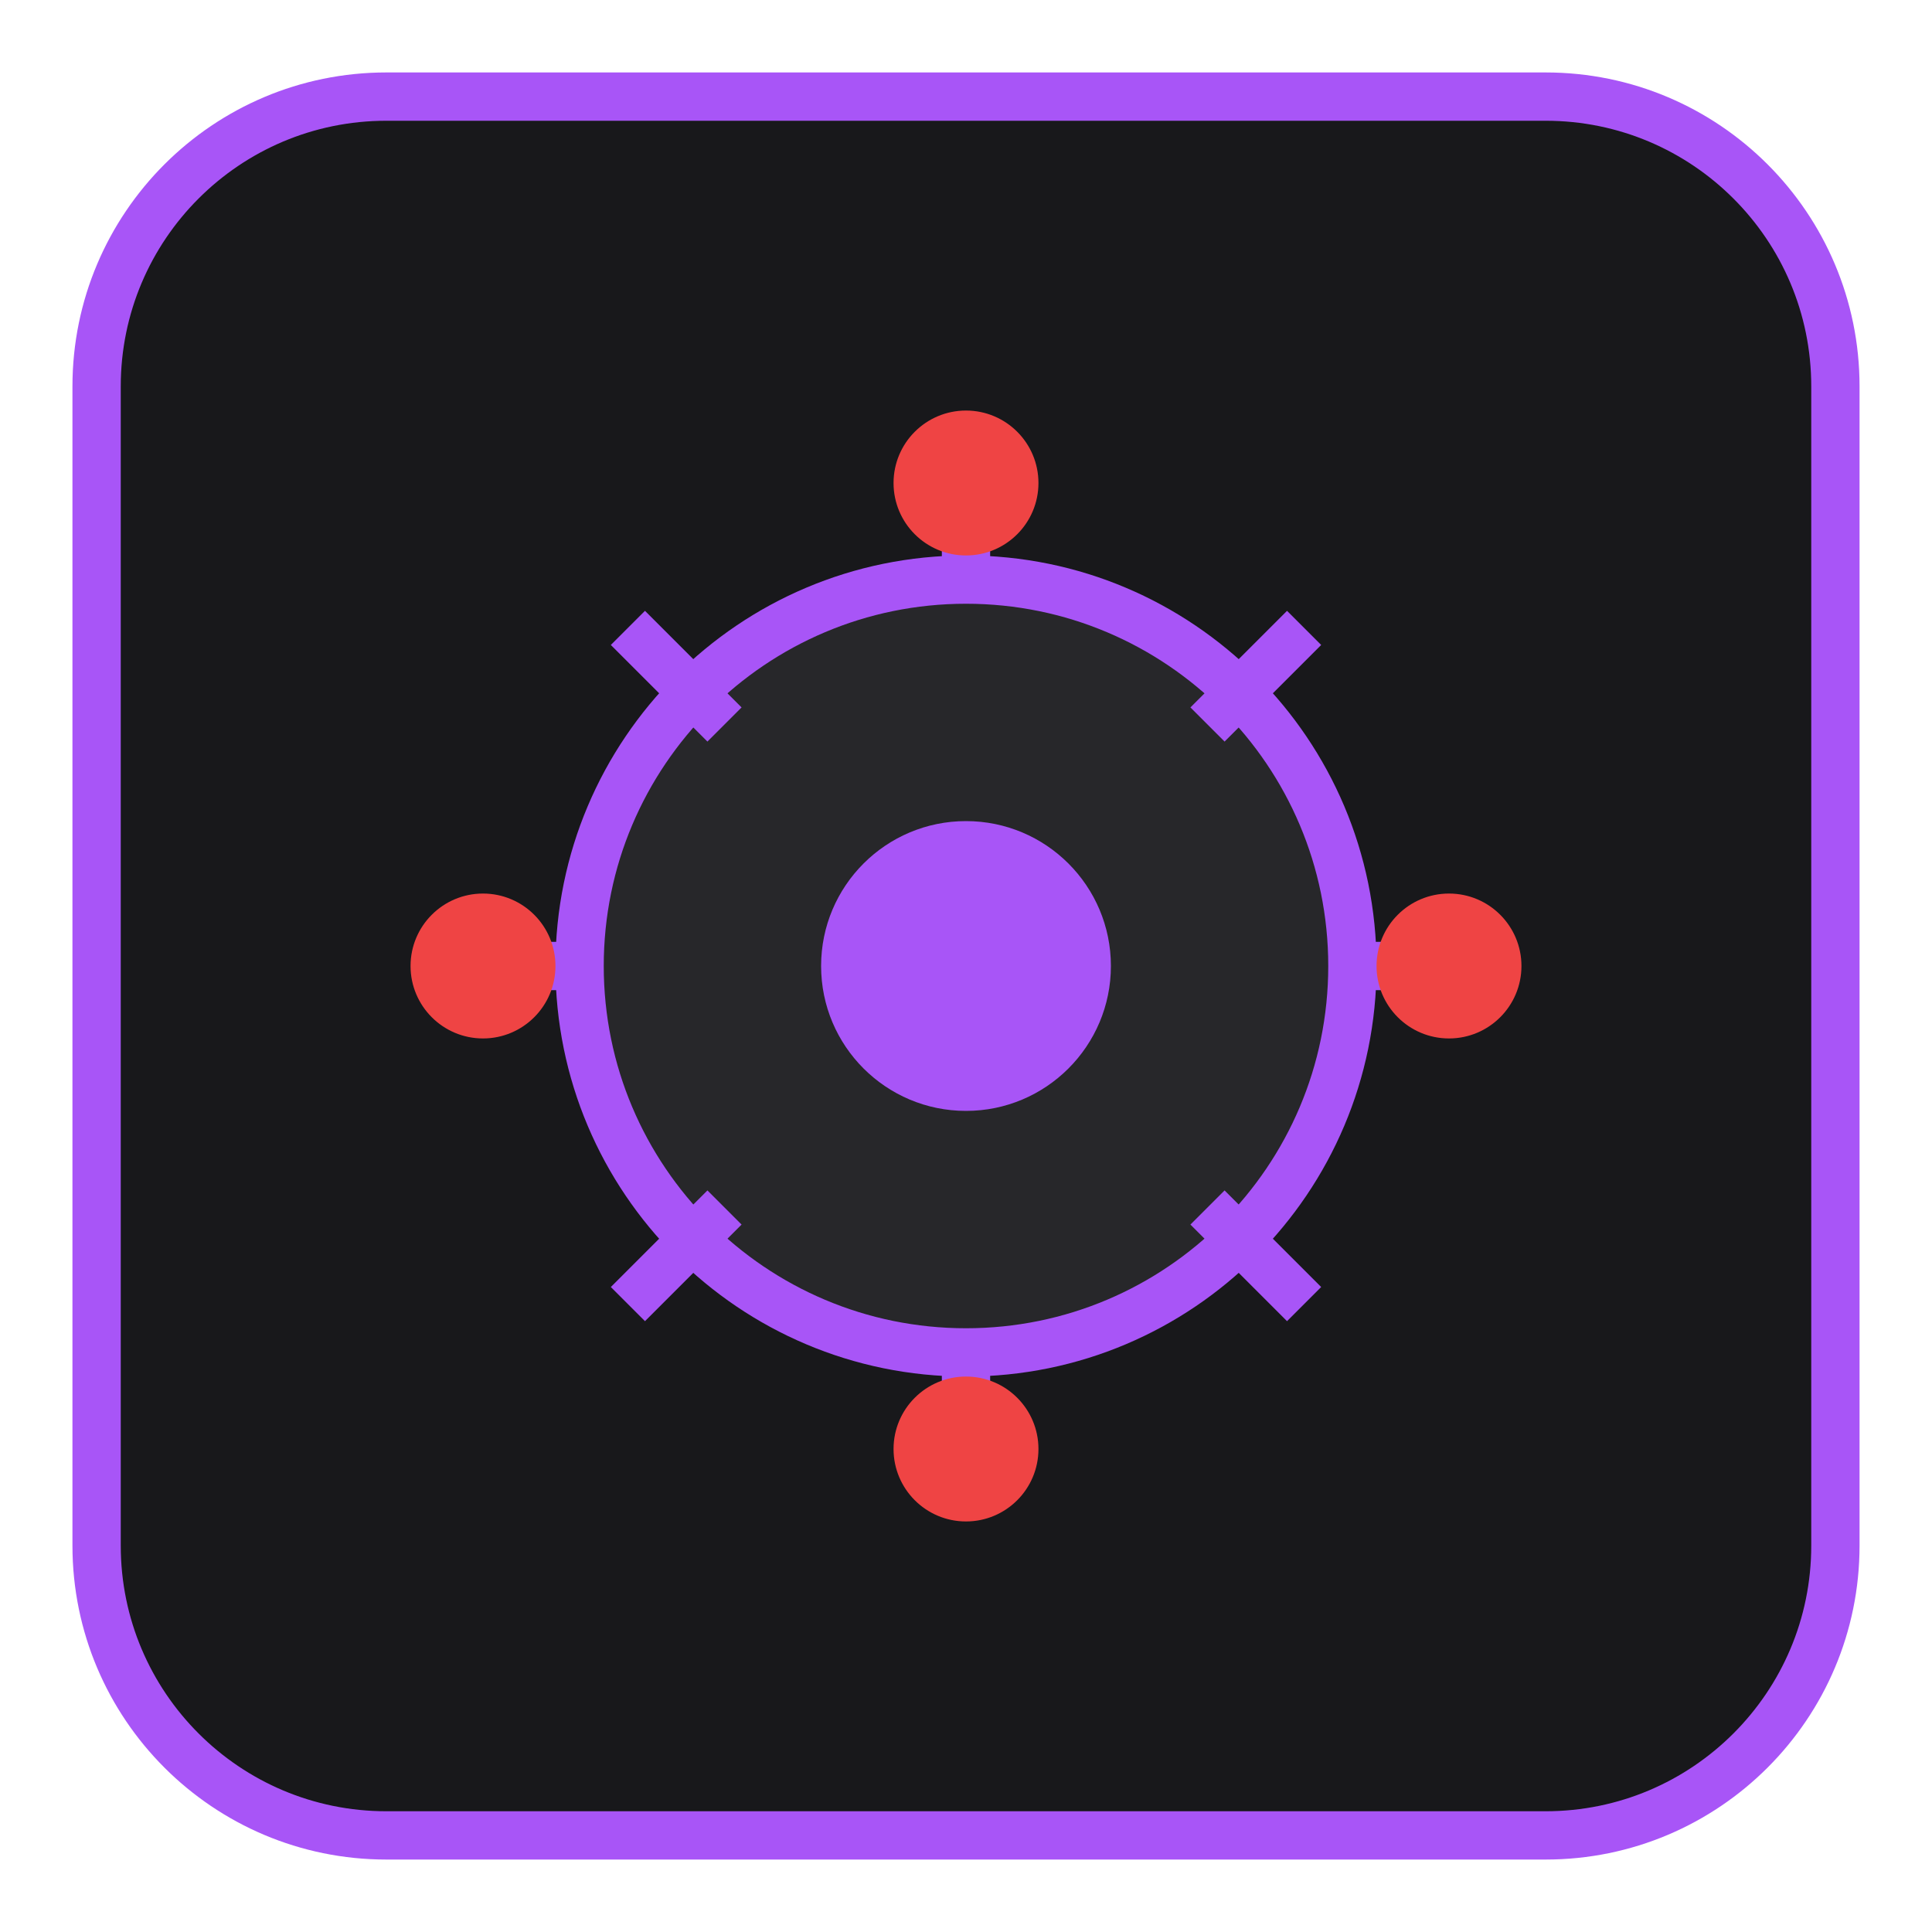
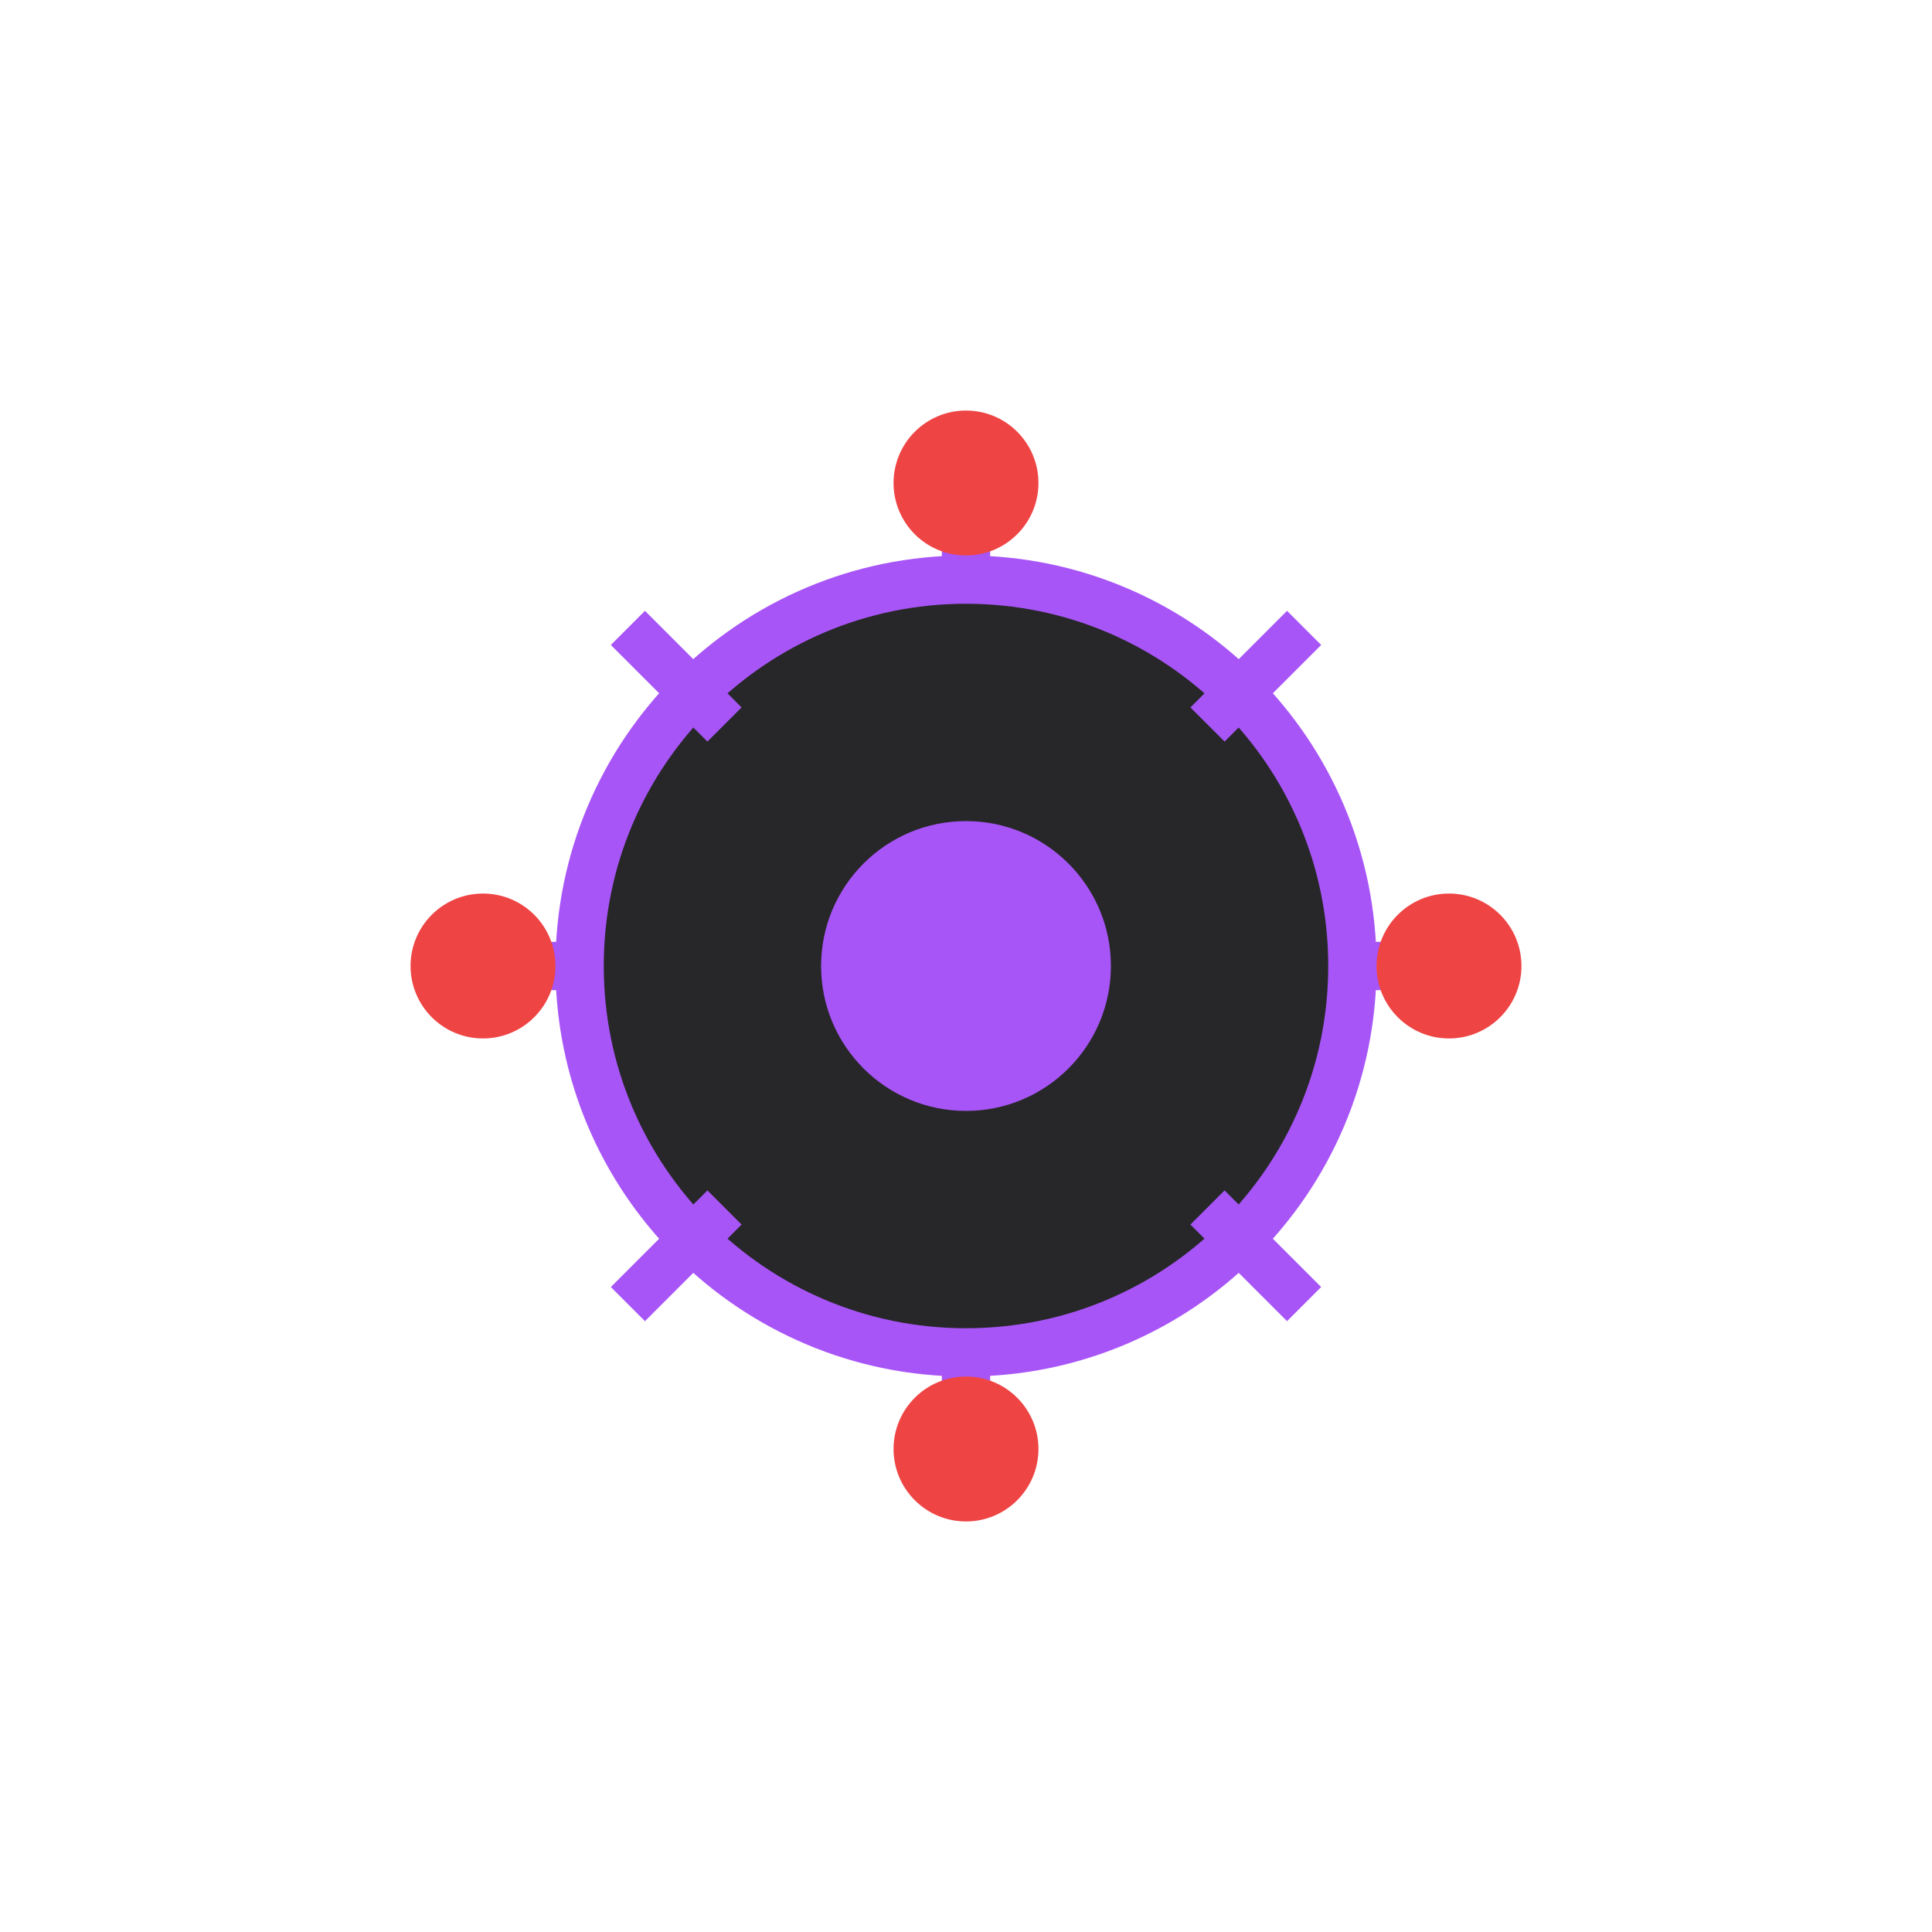
<svg xmlns="http://www.w3.org/2000/svg" viewBox="0 0 80 80" fill="none">
-   <rect x="4" y="4" width="72" height="72" rx="12" fill="#18181b" stroke="#a855f7" stroke-width="2" />
  <circle cx="40" cy="40" r="16" fill="#27272a" stroke="#a855f7" stroke-width="2" />
  <circle cx="40" cy="40" r="6" fill="#a855f7" />
  <path d="M40 20 L40 24 M40 56 L40 60 M20 40 L24 40 M56 40 L60 40" stroke="#a855f7" stroke-width="2" />
  <path d="M26 26 L30 30 M50 50 L54 54 M26 54 L30 50 M50 30 L54 26" stroke="#a855f7" stroke-width="2" />
  <circle cx="40" cy="20" r="3" fill="#ef4444" />
  <circle cx="60" cy="40" r="3" fill="#ef4444" />
  <circle cx="40" cy="60" r="3" fill="#ef4444" />
  <circle cx="20" cy="40" r="3" fill="#ef4444" />
</svg>
